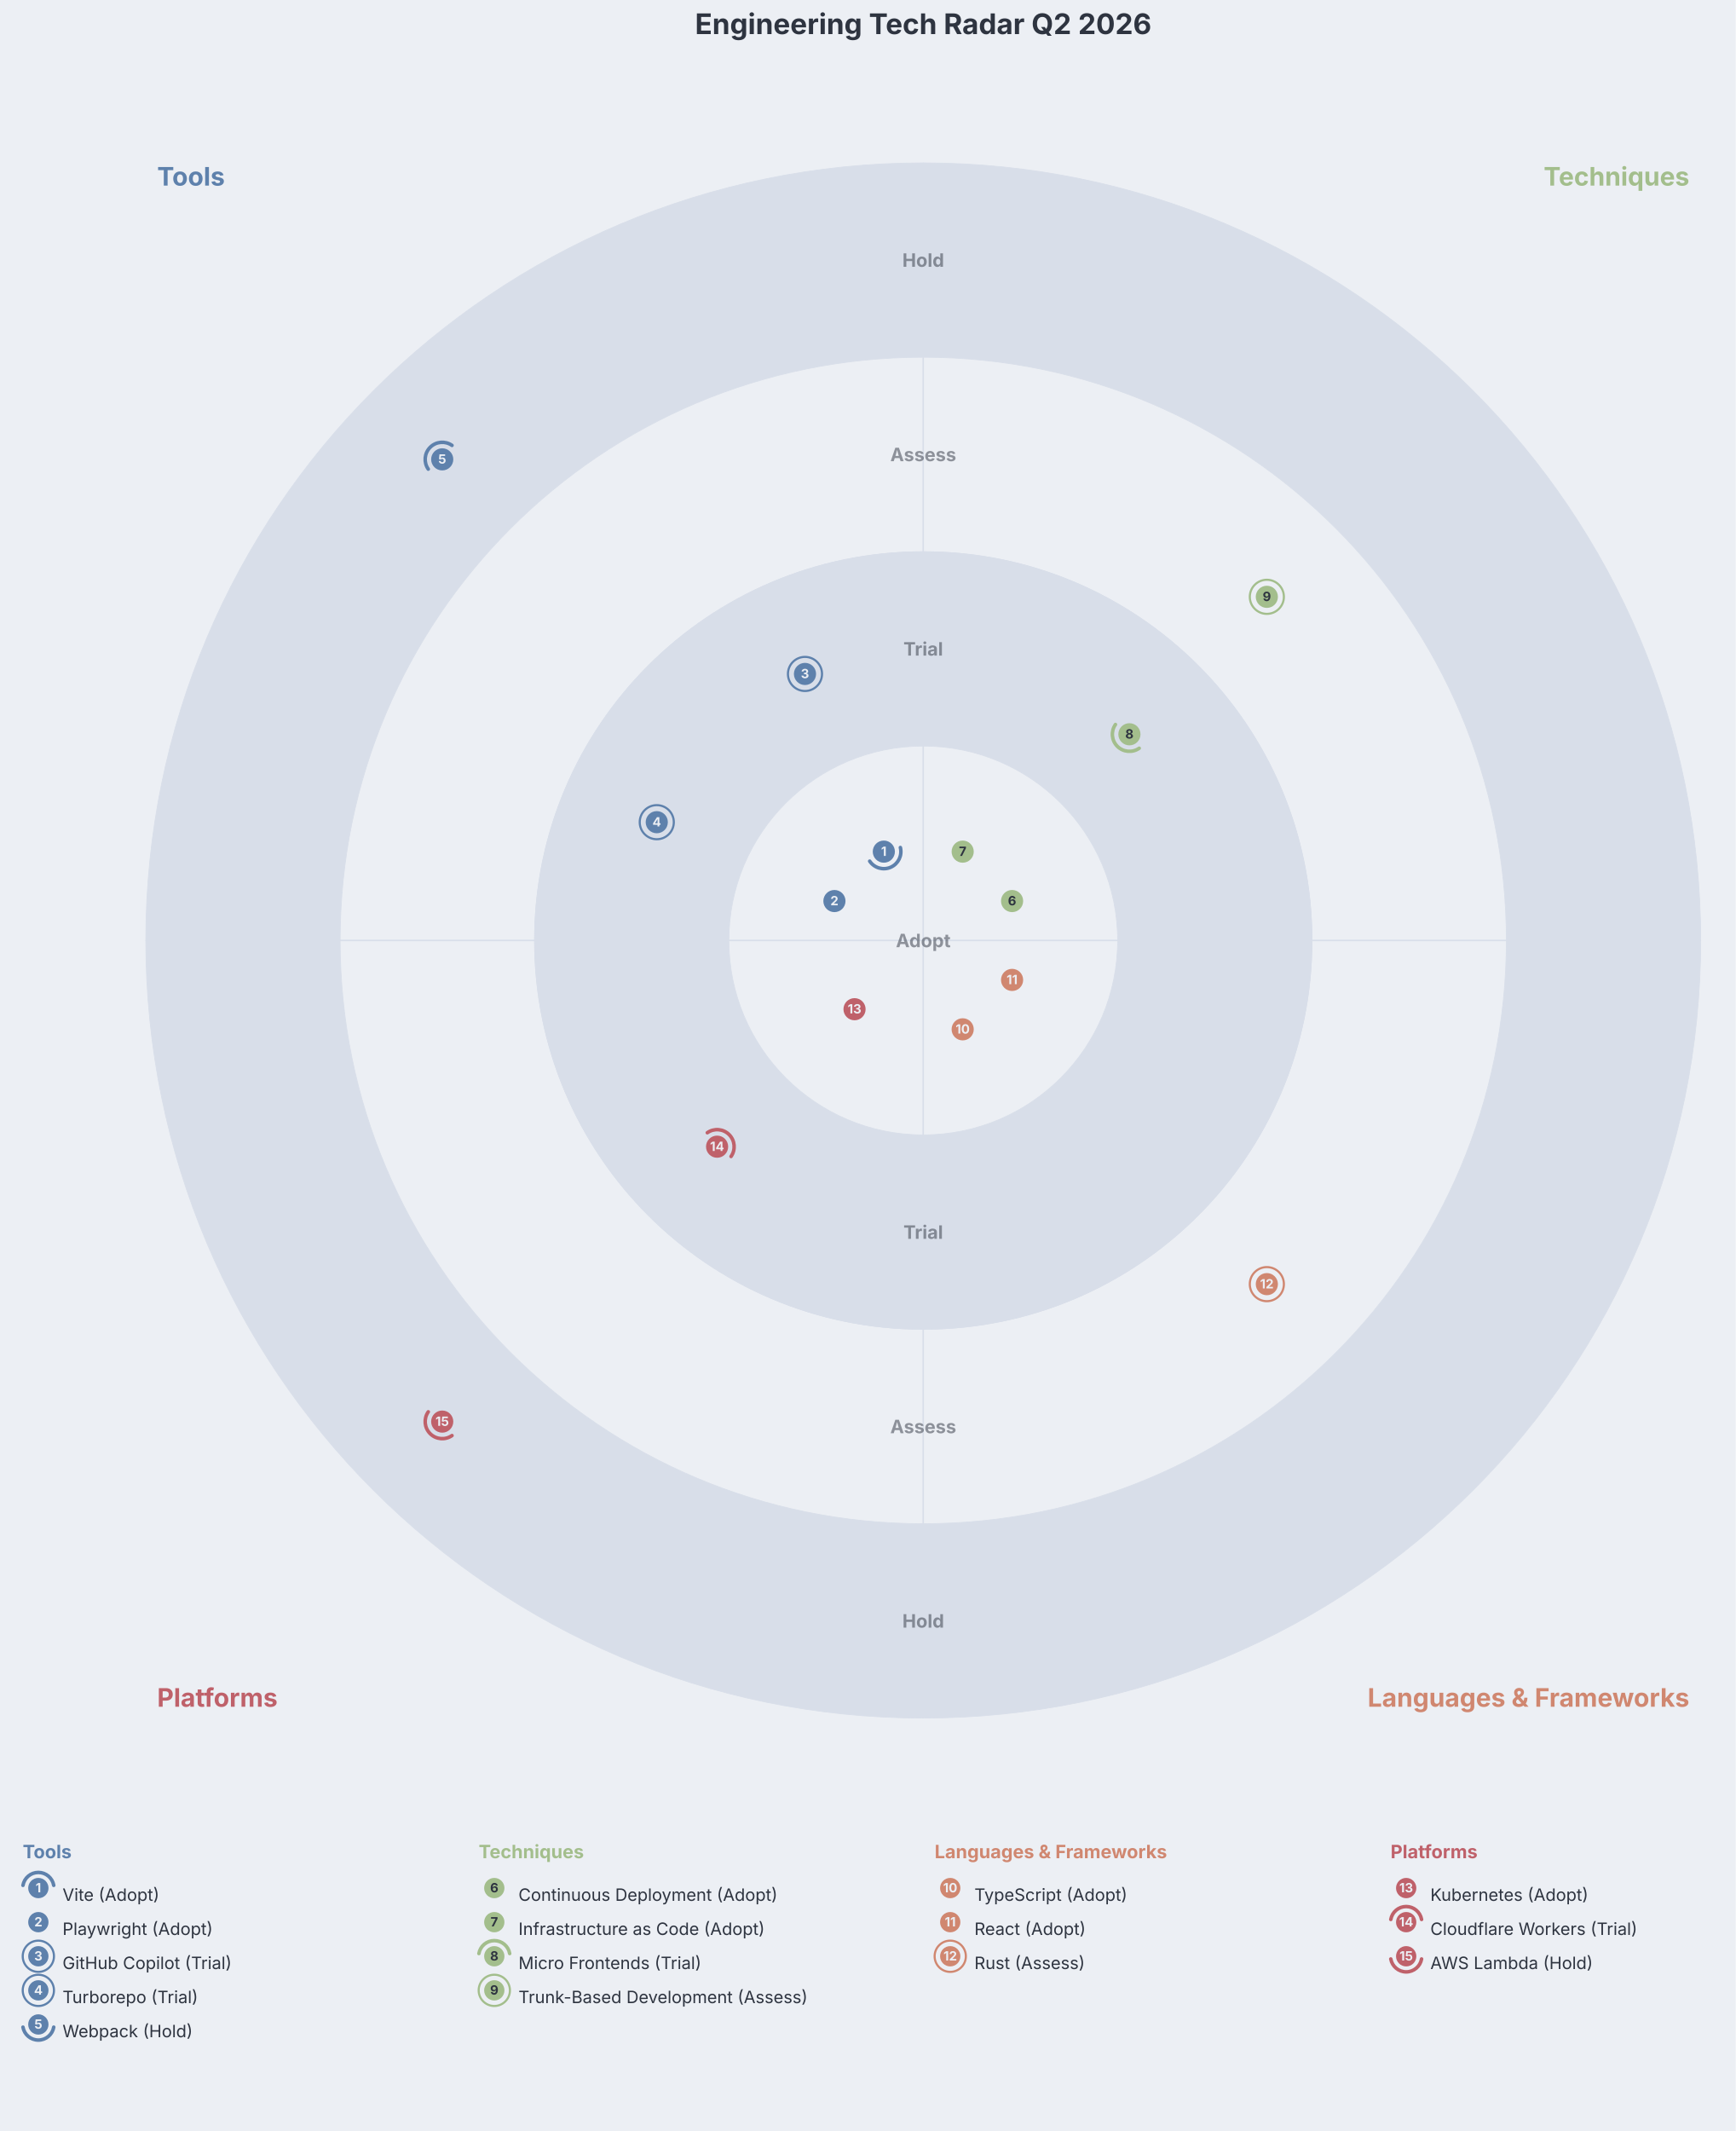
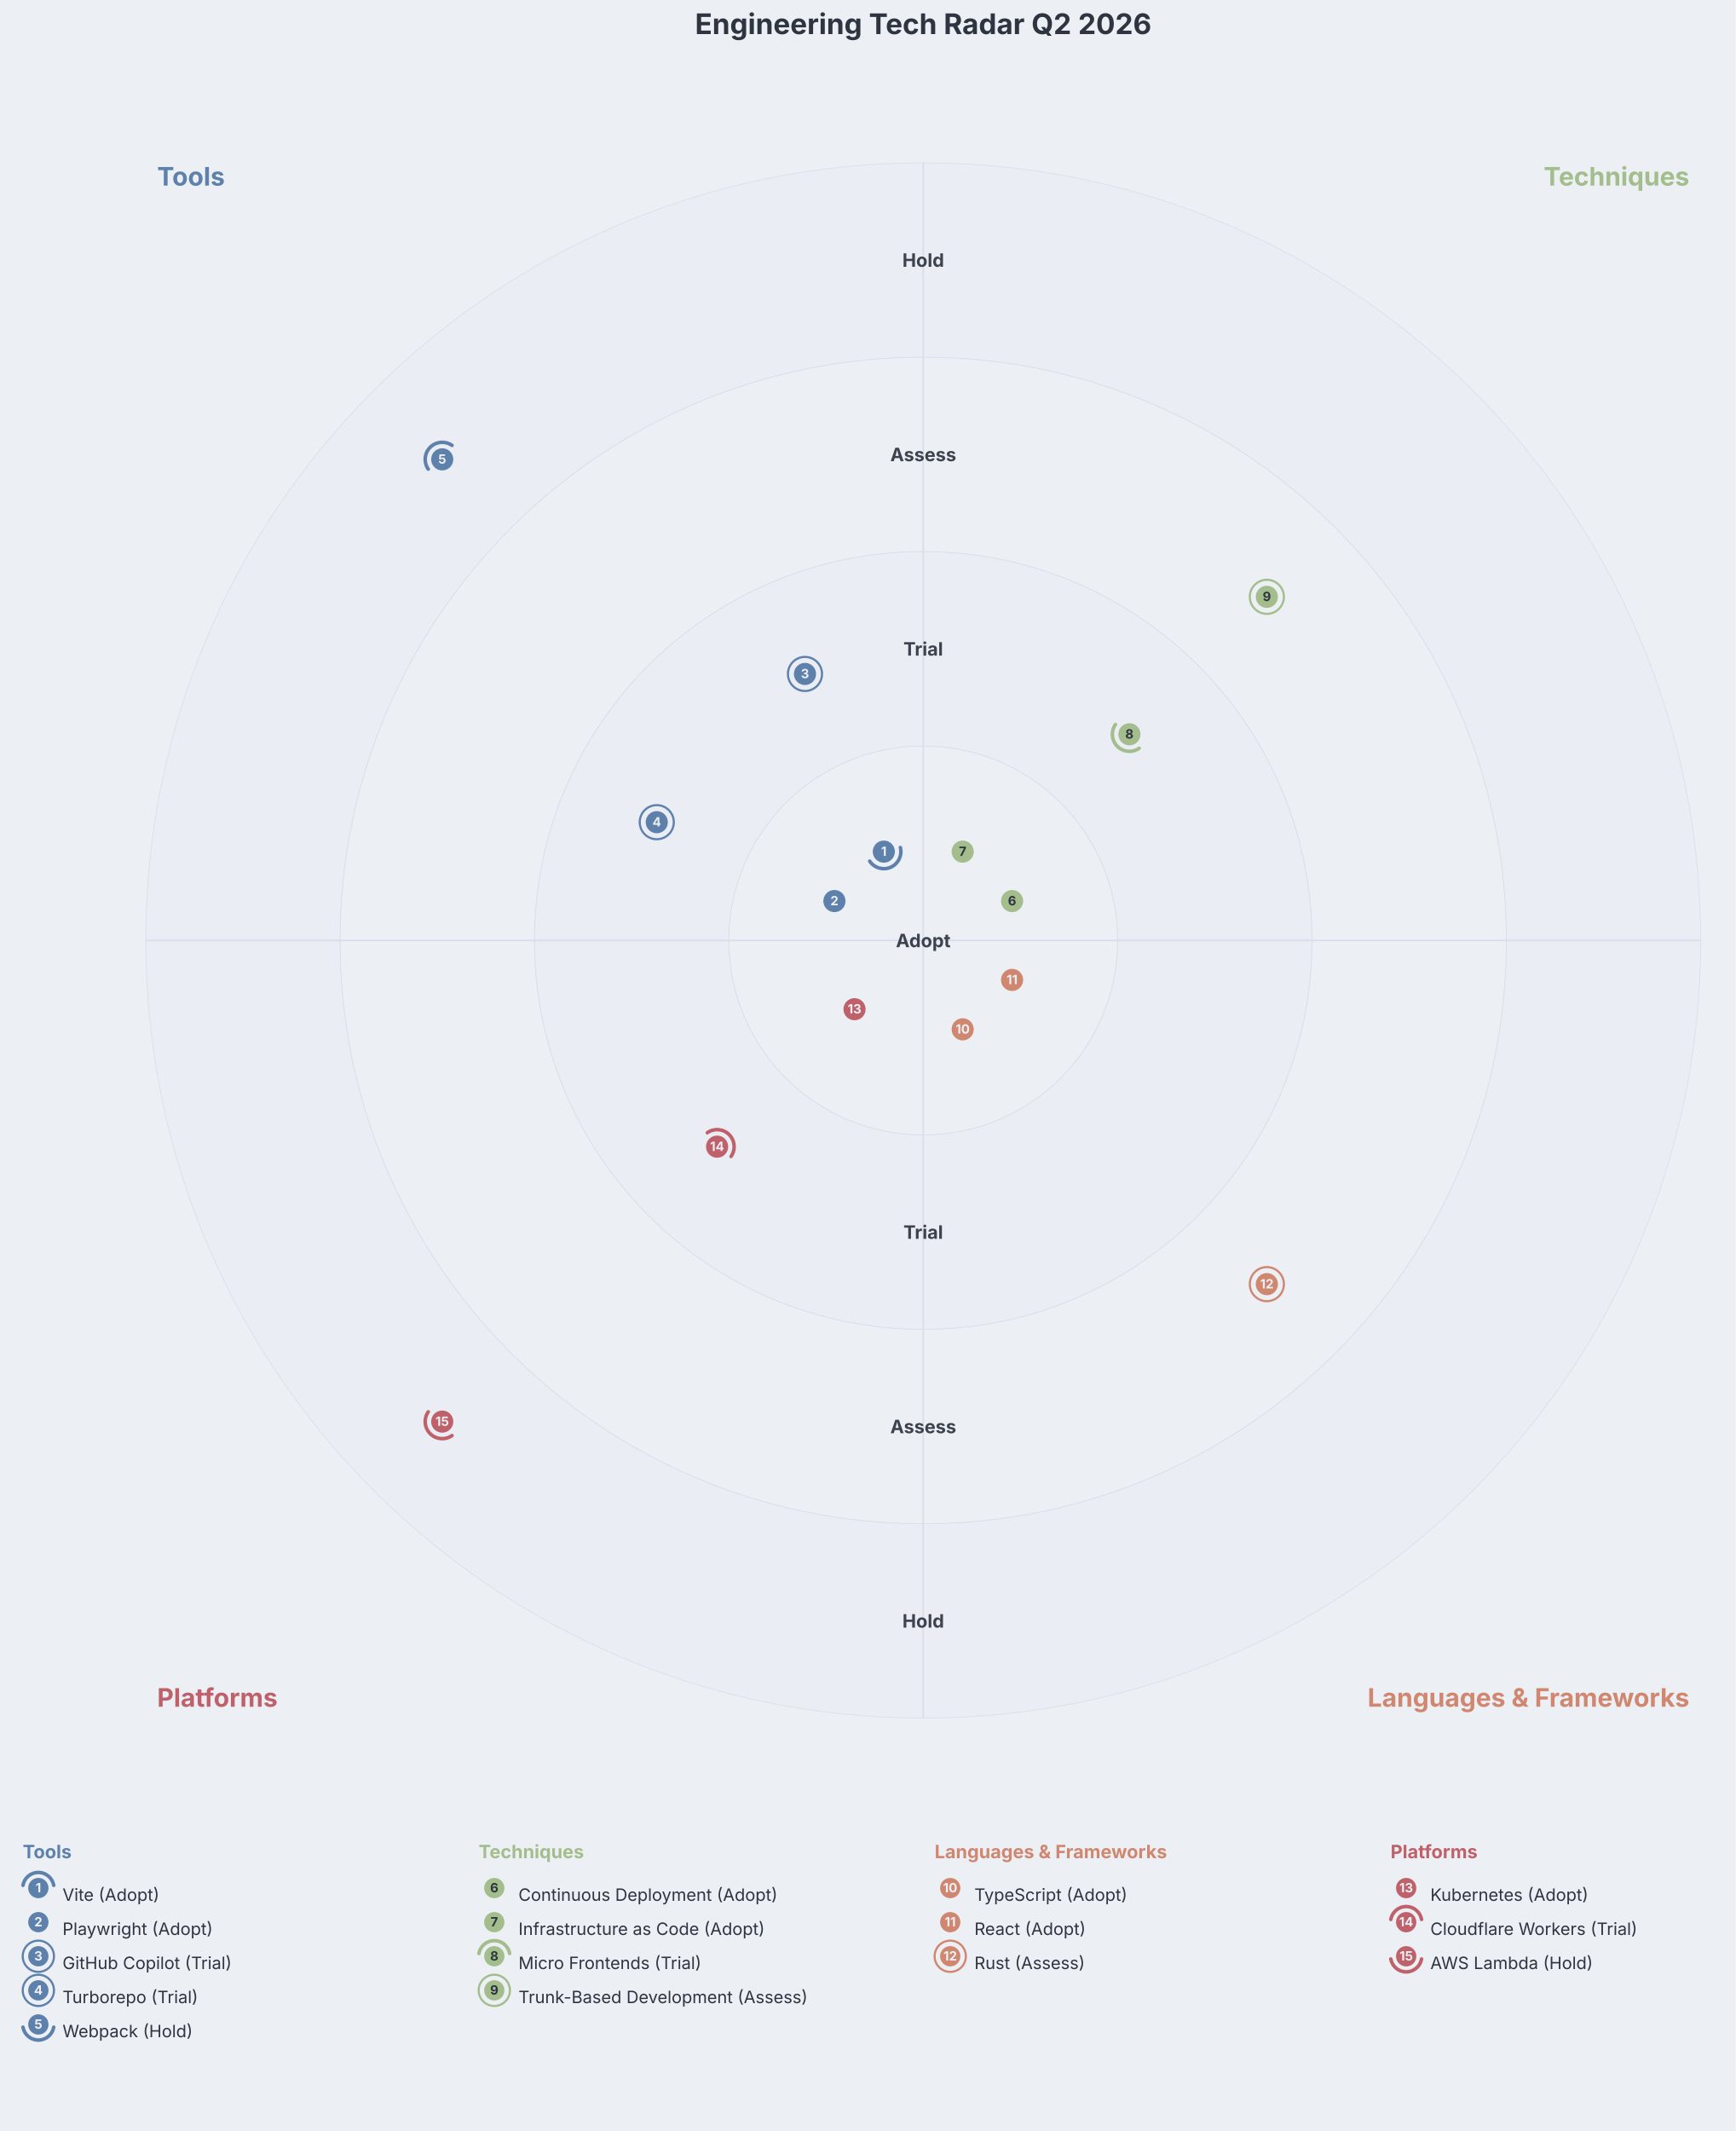
<svg xmlns="http://www.w3.org/2000/svg" aria-describedby="dgmo-desc-22a954bf" role="img" aria-label="Engineering Tech Radar Q2 2026 — Tech-radar diagram" width="1222" height="1500" viewBox="0 0 1222 1500" preserveAspectRatio="xMidYMid meet" style="background: rgb(236, 239, 244); font-family: Inter, system-ui, Avenir, Helvetica, Arial, sans-serif;">
  <style>[data-trend]:hover{filter:saturate(1.4) brightness(1.06)}[data-trend]{transition:filter .12s ease, opacity .12s ease}@media (hover:hover){svg:has([data-trend][data-quadrant="top-right"]:hover) [data-trend][data-quadrant="top-right"]{filter:saturate(1.4) brightness(1.06)}svg:has([data-trend][data-quadrant="top-left"]:hover) [data-trend][data-quadrant="top-left"]{filter:saturate(1.4) brightness(1.06)}svg:has([data-trend][data-quadrant="bottom-left"]:hover) [data-trend][data-quadrant="bottom-left"]{filter:saturate(1.4) brightness(1.06)}svg:has([data-trend][data-quadrant="bottom-right"]:hover) [data-trend][data-quadrant="bottom-right"]{filter:saturate(1.4) brightness(1.06)}}</style>
  <rect class="dgmo-canvas-bg" x="0" y="0" width="1222" height="1500" fill="#eceff4" />
  <text x="650" y="24" text-anchor="middle" fill="#2e3440" font-family="Inter, system-ui, Avenir, Helvetica, Arial, sans-serif" font-size="20" font-weight="bold">Engineering Tech Radar Q2 2026</text>
  <g transform="translate(0, 40)">
-     <path d="M1197.36,622 A547.36,547.36 0 0,0 650,74.64 L650,211.48 A410.52,410.52 0 0,1 1060.52,622 Z" fill="#d8dee9" stroke="#d8dee9" stroke-width="0.5" data-ring-segment="" data-quadrant="top-right" data-ring="Hold" />
-     <path d="M650,74.64 A547.36,547.36 0 0,0 102.64,622 L239.48,622 A410.52,410.52 0 0,1 650,211.48 Z" fill="#d8dee9" stroke="#d8dee9" stroke-width="0.5" data-ring-segment="" data-quadrant="top-left" data-ring="Hold" />
-     <path d="M102.64,622 A547.36,547.36 0 0,0 650,1169.36 L650,1032.52 A410.52,410.52 0 0,1 239.48,622 Z" fill="#d8dee9" stroke="#d8dee9" stroke-width="0.5" data-ring-segment="" data-quadrant="bottom-left" data-ring="Hold" />
-     <path d="M650,1169.36 A547.36,547.36 0 0,0 1197.36,622 L1060.52,622 A410.52,410.52 0 0,1 650,1032.52 Z" fill="#d8dee9" stroke="#d8dee9" stroke-width="0.5" data-ring-segment="" data-quadrant="bottom-right" data-ring="Hold" />
+     <path d="M1197.36,622 A547.36,547.36 0 0,0 650,74.64 L650,211.48 A410.52,410.52 0 0,1 1060.52,622 Z" fill="#eaedf3" stroke="#d8dee9" stroke-width="0.5" data-ring-segment="" data-quadrant="top-right" data-ring="Hold" />
+     <path d="M650,74.64 A547.36,547.36 0 0,0 102.64,622 L239.48,622 A410.52,410.52 0 0,1 650,211.48 Z" fill="#eaedf3" stroke="#d8dee9" stroke-width="0.5" data-ring-segment="" data-quadrant="top-left" data-ring="Hold" />
+     <path d="M102.64,622 A547.36,547.36 0 0,0 650,1169.36 L650,1032.52 A410.52,410.52 0 0,1 239.48,622 Z" fill="#eaedf3" stroke="#d8dee9" stroke-width="0.5" data-ring-segment="" data-quadrant="bottom-left" data-ring="Hold" />
+     <path d="M650,1169.36 A547.36,547.36 0 0,0 1197.36,622 L1060.52,622 A410.52,410.52 0 0,1 650,1032.52 Z" fill="#eaedf3" stroke="#d8dee9" stroke-width="0.5" data-ring-segment="" data-quadrant="bottom-right" data-ring="Hold" />
    <path d="M1060.52,622 A410.52,410.52 0 0,0 650,211.48 L650,348.32 A273.68,273.68 0 0,1 923.68,622 Z" fill="#eceff4" stroke="#d8dee9" stroke-width="0.5" data-ring-segment="" data-quadrant="top-right" data-ring="Assess" />
    <path d="M650,211.48 A410.52,410.52 0 0,0 239.48,622 L376.32,622 A273.68,273.68 0 0,1 650,348.32 Z" fill="#eceff4" stroke="#d8dee9" stroke-width="0.5" data-ring-segment="" data-quadrant="top-left" data-ring="Assess" />
    <path d="M239.48,622 A410.52,410.52 0 0,0 650,1032.52 L650,895.68 A273.68,273.68 0 0,1 376.32,622 Z" fill="#eceff4" stroke="#d8dee9" stroke-width="0.5" data-ring-segment="" data-quadrant="bottom-left" data-ring="Assess" />
    <path d="M650,1032.52 A410.52,410.52 0 0,0 1060.52,622 L923.68,622 A273.68,273.68 0 0,1 650,895.68 Z" fill="#eceff4" stroke="#d8dee9" stroke-width="0.5" data-ring-segment="" data-quadrant="bottom-right" data-ring="Assess" />
-     <path d="M923.68,622 A273.68,273.68 0 0,0 650,348.32 L650,485.16 A136.84,136.84 0 0,1 786.84,622 Z" fill="#d8dee9" stroke="#d8dee9" stroke-width="0.5" data-ring-segment="" data-quadrant="top-right" data-ring="Trial" />
-     <path d="M650,348.32 A273.68,273.68 0 0,0 376.32,622 L513.16,622 A136.84,136.84 0 0,1 650,485.16 Z" fill="#d8dee9" stroke="#d8dee9" stroke-width="0.5" data-ring-segment="" data-quadrant="top-left" data-ring="Trial" />
-     <path d="M376.32,622 A273.68,273.68 0 0,0 650,895.68 L650,758.84 A136.84,136.84 0 0,1 513.16,622 Z" fill="#d8dee9" stroke="#d8dee9" stroke-width="0.5" data-ring-segment="" data-quadrant="bottom-left" data-ring="Trial" />
-     <path d="M650,895.68 A273.68,273.68 0 0,0 923.68,622 L786.84,622 A136.84,136.84 0 0,1 650,758.84 Z" fill="#d8dee9" stroke="#d8dee9" stroke-width="0.5" data-ring-segment="" data-quadrant="bottom-right" data-ring="Trial" />
+     <path d="M923.68,622 A273.68,273.68 0 0,0 650,348.32 L650,485.16 A136.84,136.84 0 0,1 786.84,622 Z" fill="#eaedf3" stroke="#d8dee9" stroke-width="0.5" data-ring-segment="" data-quadrant="top-right" data-ring="Trial" />
+     <path d="M650,348.32 A273.68,273.68 0 0,0 376.32,622 L513.16,622 A136.84,136.84 0 0,1 650,485.16 Z" fill="#eaedf3" stroke="#d8dee9" stroke-width="0.5" data-ring-segment="" data-quadrant="top-left" data-ring="Trial" />
+     <path d="M376.32,622 A273.68,273.68 0 0,0 650,895.68 L650,758.84 A136.84,136.84 0 0,1 513.16,622 Z" fill="#eaedf3" stroke="#d8dee9" stroke-width="0.5" data-ring-segment="" data-quadrant="bottom-left" data-ring="Trial" />
+     <path d="M650,895.68 A273.68,273.68 0 0,0 923.68,622 L786.84,622 A136.84,136.84 0 0,1 650,758.84 Z" fill="#eaedf3" stroke="#d8dee9" stroke-width="0.5" data-ring-segment="" data-quadrant="bottom-right" data-ring="Trial" />
    <path d="M650,622 L786.84,622 A136.84,136.84 0 0,0 650,485.16 Z" fill="#eceff4" stroke="#d8dee9" stroke-width="0.5" data-ring-segment="" data-quadrant="top-right" data-ring="Adopt" />
    <path d="M650,622 L650,485.16 A136.84,136.84 0 0,0 513.16,622 Z" fill="#eceff4" stroke="#d8dee9" stroke-width="0.5" data-ring-segment="" data-quadrant="top-left" data-ring="Adopt" />
    <path d="M650,622 L513.16,622 A136.84,136.84 0 0,0 650,758.84 Z" fill="#eceff4" stroke="#d8dee9" stroke-width="0.5" data-ring-segment="" data-quadrant="bottom-left" data-ring="Adopt" />
    <path d="M650,622 L650,758.84 A136.84,136.84 0 0,0 786.84,622 Z" fill="#eceff4" stroke="#d8dee9" stroke-width="0.5" data-ring-segment="" data-quadrant="bottom-right" data-ring="Adopt" />
    <line x1="102.64" y1="622" x2="1197.36" y2="622" stroke="#d8dee9" stroke-width="1" />
    <line x1="650" y1="74.64" x2="650" y2="1169.36" stroke="#d8dee9" stroke-width="1" />
-     <text x="650" y="622" text-anchor="middle" dominant-baseline="central" fill="#2e3440" font-family="Inter, system-ui, Avenir, Helvetica, Arial, sans-serif" font-size="13" font-weight="bold" opacity="0.5">Adopt</text>
-     <text x="650" y="416.74" text-anchor="middle" dominant-baseline="central" fill="#2e3440" font-family="Inter, system-ui, Avenir, Helvetica, Arial, sans-serif" font-size="13" font-weight="bold" opacity="0.5">Trial</text>
-     <text x="650" y="827.26" text-anchor="middle" dominant-baseline="central" fill="#2e3440" font-family="Inter, system-ui, Avenir, Helvetica, Arial, sans-serif" font-size="13" font-weight="bold" opacity="0.5">Trial</text>
-     <text x="650" y="279.9" text-anchor="middle" dominant-baseline="central" fill="#2e3440" font-family="Inter, system-ui, Avenir, Helvetica, Arial, sans-serif" font-size="13" font-weight="bold" opacity="0.5">Assess</text>
-     <text x="650" y="964.1" text-anchor="middle" dominant-baseline="central" fill="#2e3440" font-family="Inter, system-ui, Avenir, Helvetica, Arial, sans-serif" font-size="13" font-weight="bold" opacity="0.5">Assess</text>
-     <text x="650" y="143.06" text-anchor="middle" dominant-baseline="central" fill="#2e3440" font-family="Inter, system-ui, Avenir, Helvetica, Arial, sans-serif" font-size="13" font-weight="bold" opacity="0.5">Hold</text>
-     <text x="650" y="1100.94" text-anchor="middle" dominant-baseline="central" fill="#2e3440" font-family="Inter, system-ui, Avenir, Helvetica, Arial, sans-serif" font-size="13" font-weight="bold" opacity="0.5">Hold</text>
+     <text x="650" y="622" text-anchor="middle" dominant-baseline="central" fill="#3d434e" font-family="Inter, system-ui, Avenir, Helvetica, Arial, sans-serif" font-size="13" font-weight="bold">Adopt</text>
+     <text x="650" y="416.74" text-anchor="middle" dominant-baseline="central" fill="#3d434e" font-family="Inter, system-ui, Avenir, Helvetica, Arial, sans-serif" font-size="13" font-weight="bold">Trial</text>
+     <text x="650" y="827.26" text-anchor="middle" dominant-baseline="central" fill="#3d434e" font-family="Inter, system-ui, Avenir, Helvetica, Arial, sans-serif" font-size="13" font-weight="bold">Trial</text>
+     <text x="650" y="279.9" text-anchor="middle" dominant-baseline="central" fill="#3d434e" font-family="Inter, system-ui, Avenir, Helvetica, Arial, sans-serif" font-size="13" font-weight="bold">Assess</text>
+     <text x="650" y="964.1" text-anchor="middle" dominant-baseline="central" fill="#3d434e" font-family="Inter, system-ui, Avenir, Helvetica, Arial, sans-serif" font-size="13" font-weight="bold">Assess</text>
+     <text x="650" y="143.06" text-anchor="middle" dominant-baseline="central" fill="#3d434e" font-family="Inter, system-ui, Avenir, Helvetica, Arial, sans-serif" font-size="13" font-weight="bold">Hold</text>
+     <text x="650" y="1100.94" text-anchor="middle" dominant-baseline="central" fill="#3d434e" font-family="Inter, system-ui, Avenir, Helvetica, Arial, sans-serif" font-size="13" font-weight="bold">Hold</text>
    <g data-line-number="9" style="cursor: pointer;">
      <text x="1189.36" y="90.64" text-anchor="end" fill="#a3be8c" font-family="Inter, system-ui, Avenir, Helvetica, Arial, sans-serif" font-size="18" font-weight="bold">Techniques</text>
    </g>
    <g data-line-number="17" style="cursor: pointer;">
      <text x="110.64" y="90.64" text-anchor="start" fill="#5e81ac" font-family="Inter, system-ui, Avenir, Helvetica, Arial, sans-serif" font-size="18" font-weight="bold">Tools</text>
    </g>
    <g data-line-number="26" style="cursor: pointer;">
      <text x="110.64" y="1161.36" text-anchor="start" fill="#bf616a" font-family="Inter, system-ui, Avenir, Helvetica, Arial, sans-serif" font-size="18" font-weight="bold">Platforms</text>
    </g>
    <g data-line-number="32" style="cursor: pointer;">
      <text x="1189.36" y="1161.36" text-anchor="end" fill="#d08770" font-family="Inter, system-ui, Avenir, Helvetica, Arial, sans-serif" font-size="18" font-weight="bold">Languages &amp; Frameworks</text>
    </g>
    <g data-line-number="10" data-quadrant="top-right" data-ring="Adopt" data-trend="stable" style="cursor: pointer;">
      <circle cx="712.538" cy="594.245" r="7.8" fill="#a3be8c" />
      <text x="712.538" y="597.245" text-anchor="middle" fill="#2e3440" font-family="Inter, system-ui, Avenir, Helvetica, Arial, sans-serif" font-size="9" font-weight="bold">6</text>
    </g>
    <g data-line-number="12" data-quadrant="top-right" data-ring="Adopt" data-trend="stable" style="cursor: pointer;">
      <circle cx="677.755" cy="559.462" r="7.8" fill="#a3be8c" />
      <text x="677.755" y="562.462" text-anchor="middle" fill="#2e3440" font-family="Inter, system-ui, Avenir, Helvetica, Arial, sans-serif" font-size="9" font-weight="bold">7</text>
    </g>
    <g data-line-number="13" data-quadrant="top-right" data-ring="Trial" data-trend="up" style="cursor: pointer;">
      <circle cx="795.141" cy="476.859" r="7.8" fill="#a3be8c" />
      <path d="M802.024,486.689 A12,12 0 0,1 785.311,469.976" fill="none" stroke="#a3be8c" stroke-width="2.5" stroke-linecap="round" />
      <text x="795.141" y="479.859" text-anchor="middle" fill="#2e3440" font-family="Inter, system-ui, Avenir, Helvetica, Arial, sans-serif" font-size="9" font-weight="bold">8</text>
    </g>
    <g data-line-number="15" data-quadrant="top-right" data-ring="Assess" data-trend="new" style="cursor: pointer;">
      <circle cx="891.901" cy="380.099" r="7.8" fill="#a3be8c" />
      <circle cx="891.901" cy="380.099" r="12" fill="none" stroke="#a3be8c" stroke-width="1.5" />
      <text x="891.901" y="383.099" text-anchor="middle" fill="#2e3440" font-family="Inter, system-ui, Avenir, Helvetica, Arial, sans-serif" font-size="9" font-weight="bold">9</text>
    </g>
    <g data-line-number="18" data-quadrant="top-left" data-ring="Trial" data-trend="new" style="cursor: pointer;">
      <circle cx="566.735" cy="434.387" r="7.8" fill="#5e81ac" />
      <circle cx="566.735" cy="434.387" r="12" fill="none" stroke="#5e81ac" stroke-width="1.5" />
      <text x="566.735" y="437.387" text-anchor="middle" fill="#eceff4" font-family="Inter, system-ui, Avenir, Helvetica, Arial, sans-serif" font-size="9" font-weight="bold">3</text>
    </g>
    <g data-line-number="24" data-quadrant="top-left" data-ring="Trial" data-trend="new" style="cursor: pointer;">
      <circle cx="462.387" cy="538.735" r="7.8" fill="#5e81ac" />
      <circle cx="462.387" cy="538.735" r="12" fill="none" stroke="#5e81ac" stroke-width="1.5" />
      <text x="462.387" y="541.735" text-anchor="middle" fill="#eceff4" font-family="Inter, system-ui, Avenir, Helvetica, Arial, sans-serif" font-size="9" font-weight="bold">4</text>
    </g>
    <g data-line-number="20" data-quadrant="top-left" data-ring="Adopt" data-trend="up" style="cursor: pointer;">
      <circle cx="622.245" cy="559.462" r="7.8" fill="#5e81ac" />
      <path d="M633.892,556.573 A12,12 0 0,1 612.288,566.161" fill="none" stroke="#5e81ac" stroke-width="2.5" stroke-linecap="round" />
      <text x="622.245" y="562.462" text-anchor="middle" fill="#eceff4" font-family="Inter, system-ui, Avenir, Helvetica, Arial, sans-serif" font-size="9" font-weight="bold">1</text>
    </g>
    <g data-line-number="23" data-quadrant="top-left" data-ring="Adopt" data-trend="stable" style="cursor: pointer;">
      <circle cx="587.462" cy="594.245" r="7.8" fill="#5e81ac" />
      <text x="587.462" y="597.245" text-anchor="middle" fill="#eceff4" font-family="Inter, system-ui, Avenir, Helvetica, Arial, sans-serif" font-size="9" font-weight="bold">2</text>
    </g>
    <g data-line-number="21" data-quadrant="top-left" data-ring="Hold" data-trend="down" style="cursor: pointer;">
      <circle cx="311.338" cy="283.338" r="7.8" fill="#5e81ac" />
      <path d="M301.508,290.221 A12,12 0 0,1 318.221,273.508" fill="none" stroke="#5e81ac" stroke-width="2.5" stroke-linecap="round" />
      <text x="311.338" y="286.338" text-anchor="middle" fill="#eceff4" font-family="Inter, system-ui, Avenir, Helvetica, Arial, sans-serif" font-size="9" font-weight="bold">5</text>
    </g>
    <g data-line-number="27" data-quadrant="bottom-left" data-ring="Adopt" data-trend="stable" style="cursor: pointer;">
      <circle cx="601.62" cy="670.38" r="7.8" fill="#bf616a" />
      <text x="601.62" y="673.38" text-anchor="middle" fill="#eceff4" font-family="Inter, system-ui, Avenir, Helvetica, Arial, sans-serif" font-size="9" font-weight="bold">13</text>
    </g>
    <g data-line-number="28" data-quadrant="bottom-left" data-ring="Trial" data-trend="up" style="cursor: pointer;">
      <circle cx="504.859" cy="767.141" r="7.8" fill="#bf616a" />
      <path d="M497.976,757.311 A12,12 0 0,1 514.689,774.024" fill="none" stroke="#bf616a" stroke-width="2.5" stroke-linecap="round" />
      <text x="504.859" y="770.141" text-anchor="middle" fill="#eceff4" font-family="Inter, system-ui, Avenir, Helvetica, Arial, sans-serif" font-size="9" font-weight="bold">14</text>
    </g>
    <g data-line-number="29" data-quadrant="bottom-left" data-ring="Hold" data-trend="down" style="cursor: pointer;">
      <circle cx="311.338" cy="960.662" r="7.8" fill="#bf616a" />
      <path d="M318.221,970.492 A12,12 0 0,1 301.508,953.779" fill="none" stroke="#bf616a" stroke-width="2.5" stroke-linecap="round" />
      <text x="311.338" y="963.662" text-anchor="middle" fill="#eceff4" font-family="Inter, system-ui, Avenir, Helvetica, Arial, sans-serif" font-size="9" font-weight="bold">15</text>
    </g>
    <g data-line-number="33" data-quadrant="bottom-right" data-ring="Adopt" data-trend="stable" style="cursor: pointer;">
      <circle cx="677.755" cy="684.538" r="7.8" fill="#d08770" />
      <text x="677.755" y="687.538" text-anchor="middle" fill="#eceff4" font-family="Inter, system-ui, Avenir, Helvetica, Arial, sans-serif" font-size="9" font-weight="bold">10</text>
    </g>
    <g data-line-number="36" data-quadrant="bottom-right" data-ring="Adopt" data-trend="stable" style="cursor: pointer;">
      <circle cx="712.538" cy="649.755" r="7.8" fill="#d08770" />
      <text x="712.538" y="652.755" text-anchor="middle" fill="#eceff4" font-family="Inter, system-ui, Avenir, Helvetica, Arial, sans-serif" font-size="9" font-weight="bold">11</text>
    </g>
    <g data-line-number="34" data-quadrant="bottom-right" data-ring="Assess" data-trend="new" style="cursor: pointer;">
      <circle cx="891.901" cy="863.901" r="7.8" fill="#d08770" />
      <circle cx="891.901" cy="863.901" r="12" fill="none" stroke="#d08770" stroke-width="1.5" />
      <text x="891.901" y="866.901" text-anchor="middle" fill="#eceff4" font-family="Inter, system-ui, Avenir, Helvetica, Arial, sans-serif" font-size="9" font-weight="bold">12</text>
    </g>
  </g>
  <text x="16" y="1308" fill="#5e81ac" font-family="Inter, system-ui, Avenir, Helvetica, Arial, sans-serif" font-size="13" font-weight="bold" style="cursor: pointer;">Tools</text>
  <g data-line-number="20" data-quadrant="top-left" data-ring="Adopt" data-trend="up" style="cursor: default;">
    <circle cx="27" cy="1329" r="7.15" fill="#5e81ac" />
    <path d="M16.167,1327.09 A11,11 0 0,1 37.833,1327.09" fill="none" stroke="#5e81ac" stroke-width="2.5" stroke-linecap="round" />
    <text x="27" y="1332" text-anchor="middle" fill="#eceff4" font-family="Inter, system-ui, Avenir, Helvetica, Arial, sans-serif" font-size="9" font-weight="bold">1</text>
    <text x="44" y="1338" fill="#2e3440" font-family="Inter, system-ui, Avenir, Helvetica, Arial, sans-serif" font-size="12">Vite (Adopt)</text>
  </g>
  <g data-line-number="23" data-quadrant="top-left" data-ring="Adopt" data-trend="stable" style="cursor: default;">
    <circle cx="27" cy="1353" r="7.15" fill="#5e81ac" />
    <text x="27" y="1356" text-anchor="middle" fill="#eceff4" font-family="Inter, system-ui, Avenir, Helvetica, Arial, sans-serif" font-size="9" font-weight="bold">2</text>
    <text x="44" y="1362" fill="#2e3440" font-family="Inter, system-ui, Avenir, Helvetica, Arial, sans-serif" font-size="12">Playwright (Adopt)</text>
  </g>
  <g data-line-number="18" data-quadrant="top-left" data-ring="Trial" data-trend="new" style="cursor: default;">
    <circle cx="27" cy="1377" r="7.15" fill="#5e81ac" />
    <circle cx="27" cy="1377" r="11" fill="none" stroke="#5e81ac" stroke-width="1.5" />
    <text x="27" y="1380" text-anchor="middle" fill="#eceff4" font-family="Inter, system-ui, Avenir, Helvetica, Arial, sans-serif" font-size="9" font-weight="bold">3</text>
    <text x="44" y="1386" fill="#2e3440" font-family="Inter, system-ui, Avenir, Helvetica, Arial, sans-serif" font-size="12">GitHub Copilot (Trial)</text>
  </g>
  <g data-line-number="24" data-quadrant="top-left" data-ring="Trial" data-trend="new" style="cursor: default;">
    <circle cx="27" cy="1401" r="7.15" fill="#5e81ac" />
    <circle cx="27" cy="1401" r="11" fill="none" stroke="#5e81ac" stroke-width="1.5" />
    <text x="27" y="1404" text-anchor="middle" fill="#eceff4" font-family="Inter, system-ui, Avenir, Helvetica, Arial, sans-serif" font-size="9" font-weight="bold">4</text>
    <text x="44" y="1410" fill="#2e3440" font-family="Inter, system-ui, Avenir, Helvetica, Arial, sans-serif" font-size="12">Turborepo (Trial)</text>
  </g>
  <g data-line-number="21" data-quadrant="top-left" data-ring="Hold" data-trend="down" style="cursor: default;">
    <circle cx="27" cy="1425" r="7.15" fill="#5e81ac" />
    <path d="M37.833,1426.91 A11,11 0 0,1 16.167,1426.91" fill="none" stroke="#5e81ac" stroke-width="2.5" stroke-linecap="round" />
    <text x="27" y="1428" text-anchor="middle" fill="#eceff4" font-family="Inter, system-ui, Avenir, Helvetica, Arial, sans-serif" font-size="9" font-weight="bold">5</text>
    <text x="44" y="1434" fill="#2e3440" font-family="Inter, system-ui, Avenir, Helvetica, Arial, sans-serif" font-size="12">Webpack (Hold)</text>
  </g>
  <text x="337" y="1308" fill="#a3be8c" font-family="Inter, system-ui, Avenir, Helvetica, Arial, sans-serif" font-size="13" font-weight="bold" style="cursor: pointer;">Techniques</text>
  <g data-line-number="10" data-quadrant="top-right" data-ring="Adopt" data-trend="stable" style="cursor: default;">
    <circle cx="348" cy="1329" r="7.15" fill="#a3be8c" />
    <text x="348" y="1332" text-anchor="middle" fill="#2e3440" font-family="Inter, system-ui, Avenir, Helvetica, Arial, sans-serif" font-size="9" font-weight="bold">6</text>
    <text x="365" y="1338" fill="#2e3440" font-family="Inter, system-ui, Avenir, Helvetica, Arial, sans-serif" font-size="12">Continuous Deployment (Adopt)</text>
  </g>
  <g data-line-number="12" data-quadrant="top-right" data-ring="Adopt" data-trend="stable" style="cursor: default;">
    <circle cx="348" cy="1353" r="7.15" fill="#a3be8c" />
    <text x="348" y="1356" text-anchor="middle" fill="#2e3440" font-family="Inter, system-ui, Avenir, Helvetica, Arial, sans-serif" font-size="9" font-weight="bold">7</text>
    <text x="365" y="1362" fill="#2e3440" font-family="Inter, system-ui, Avenir, Helvetica, Arial, sans-serif" font-size="12">Infrastructure as Code (Adopt)</text>
  </g>
  <g data-line-number="13" data-quadrant="top-right" data-ring="Trial" data-trend="up" style="cursor: default;">
    <circle cx="348" cy="1377" r="7.15" fill="#a3be8c" />
    <path d="M337.167,1375.09 A11,11 0 0,1 358.833,1375.09" fill="none" stroke="#a3be8c" stroke-width="2.5" stroke-linecap="round" />
    <text x="348" y="1380" text-anchor="middle" fill="#2e3440" font-family="Inter, system-ui, Avenir, Helvetica, Arial, sans-serif" font-size="9" font-weight="bold">8</text>
    <text x="365" y="1386" fill="#2e3440" font-family="Inter, system-ui, Avenir, Helvetica, Arial, sans-serif" font-size="12">Micro Frontends (Trial)</text>
  </g>
  <g data-line-number="15" data-quadrant="top-right" data-ring="Assess" data-trend="new" style="cursor: default;">
    <circle cx="348" cy="1401" r="7.15" fill="#a3be8c" />
    <circle cx="348" cy="1401" r="11" fill="none" stroke="#a3be8c" stroke-width="1.5" />
    <text x="348" y="1404" text-anchor="middle" fill="#2e3440" font-family="Inter, system-ui, Avenir, Helvetica, Arial, sans-serif" font-size="9" font-weight="bold">9</text>
    <text x="365" y="1410" fill="#2e3440" font-family="Inter, system-ui, Avenir, Helvetica, Arial, sans-serif" font-size="12">Trunk-Based Development (Assess)</text>
  </g>
  <text x="658" y="1308" fill="#d08770" font-family="Inter, system-ui, Avenir, Helvetica, Arial, sans-serif" font-size="13" font-weight="bold" style="cursor: pointer;">Languages &amp; Frameworks</text>
  <g data-line-number="33" data-quadrant="bottom-right" data-ring="Adopt" data-trend="stable" style="cursor: default;">
    <circle cx="669" cy="1329" r="7.15" fill="#d08770" />
    <text x="669" y="1332" text-anchor="middle" fill="#eceff4" font-family="Inter, system-ui, Avenir, Helvetica, Arial, sans-serif" font-size="9" font-weight="bold">10</text>
    <text x="686" y="1338" fill="#2e3440" font-family="Inter, system-ui, Avenir, Helvetica, Arial, sans-serif" font-size="12">TypeScript (Adopt)</text>
  </g>
  <g data-line-number="36" data-quadrant="bottom-right" data-ring="Adopt" data-trend="stable" style="cursor: default;">
    <circle cx="669" cy="1353" r="7.15" fill="#d08770" />
    <text x="669" y="1356" text-anchor="middle" fill="#eceff4" font-family="Inter, system-ui, Avenir, Helvetica, Arial, sans-serif" font-size="9" font-weight="bold">11</text>
    <text x="686" y="1362" fill="#2e3440" font-family="Inter, system-ui, Avenir, Helvetica, Arial, sans-serif" font-size="12">React (Adopt)</text>
  </g>
  <g data-line-number="34" data-quadrant="bottom-right" data-ring="Assess" data-trend="new" style="cursor: default;">
    <circle cx="669" cy="1377" r="7.15" fill="#d08770" />
    <circle cx="669" cy="1377" r="11" fill="none" stroke="#d08770" stroke-width="1.5" />
    <text x="669" y="1380" text-anchor="middle" fill="#eceff4" font-family="Inter, system-ui, Avenir, Helvetica, Arial, sans-serif" font-size="9" font-weight="bold">12</text>
    <text x="686" y="1386" fill="#2e3440" font-family="Inter, system-ui, Avenir, Helvetica, Arial, sans-serif" font-size="12">Rust (Assess)</text>
  </g>
  <text x="979" y="1308" fill="#bf616a" font-family="Inter, system-ui, Avenir, Helvetica, Arial, sans-serif" font-size="13" font-weight="bold" style="cursor: pointer;">Platforms</text>
  <g data-line-number="27" data-quadrant="bottom-left" data-ring="Adopt" data-trend="stable" style="cursor: default;">
    <circle cx="990" cy="1329" r="7.15" fill="#bf616a" />
    <text x="990" y="1332" text-anchor="middle" fill="#eceff4" font-family="Inter, system-ui, Avenir, Helvetica, Arial, sans-serif" font-size="9" font-weight="bold">13</text>
    <text x="1007" y="1338" fill="#2e3440" font-family="Inter, system-ui, Avenir, Helvetica, Arial, sans-serif" font-size="12">Kubernetes (Adopt)</text>
  </g>
  <g data-line-number="28" data-quadrant="bottom-left" data-ring="Trial" data-trend="up" style="cursor: default;">
    <circle cx="990" cy="1353" r="7.15" fill="#bf616a" />
    <path d="M979.167,1351.09 A11,11 0 0,1 1000.833,1351.09" fill="none" stroke="#bf616a" stroke-width="2.5" stroke-linecap="round" />
    <text x="990" y="1356" text-anchor="middle" fill="#eceff4" font-family="Inter, system-ui, Avenir, Helvetica, Arial, sans-serif" font-size="9" font-weight="bold">14</text>
    <text x="1007" y="1362" fill="#2e3440" font-family="Inter, system-ui, Avenir, Helvetica, Arial, sans-serif" font-size="12">Cloudflare Workers (Trial)</text>
  </g>
  <g data-line-number="29" data-quadrant="bottom-left" data-ring="Hold" data-trend="down" style="cursor: default;">
    <circle cx="990" cy="1377" r="7.15" fill="#bf616a" />
    <path d="M1000.833,1378.91 A11,11 0 0,1 979.167,1378.91" fill="none" stroke="#bf616a" stroke-width="2.5" stroke-linecap="round" />
    <text x="990" y="1380" text-anchor="middle" fill="#eceff4" font-family="Inter, system-ui, Avenir, Helvetica, Arial, sans-serif" font-size="9" font-weight="bold">15</text>
    <text x="1007" y="1386" fill="#2e3440" font-family="Inter, system-ui, Avenir, Helvetica, Arial, sans-serif" font-size="12">AWS Lambda (Hold)</text>
  </g>
</svg>
